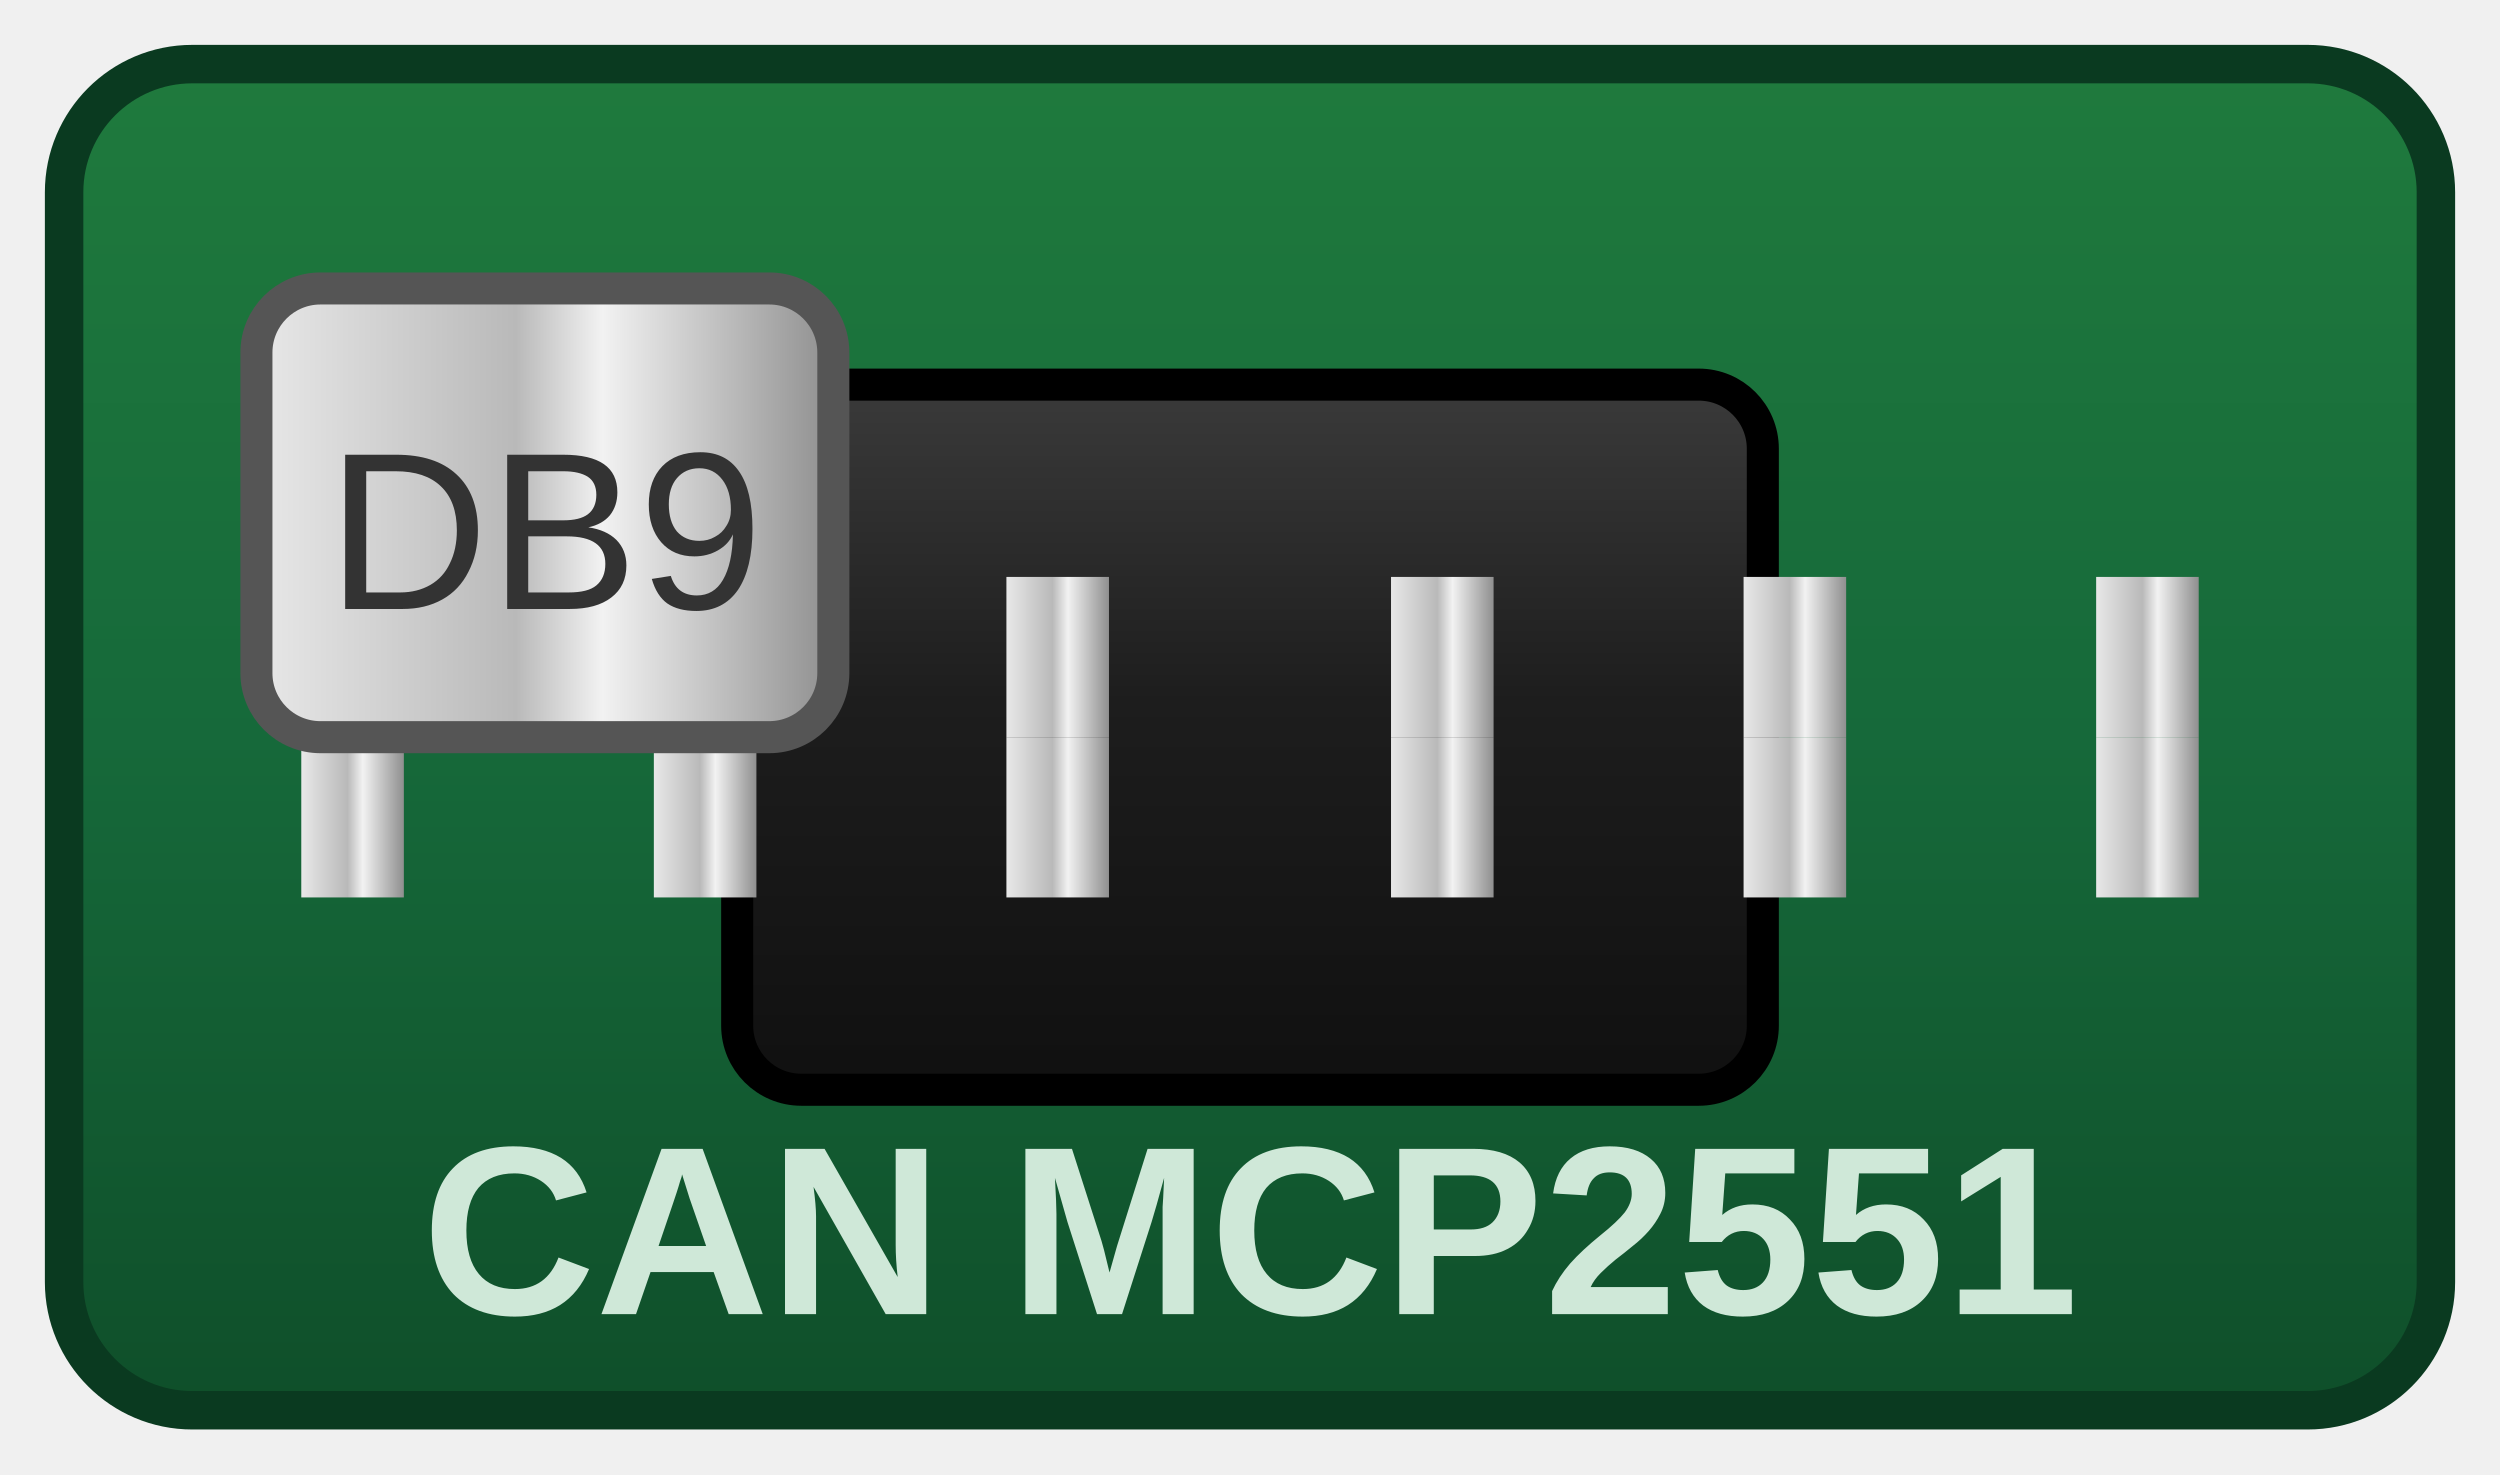
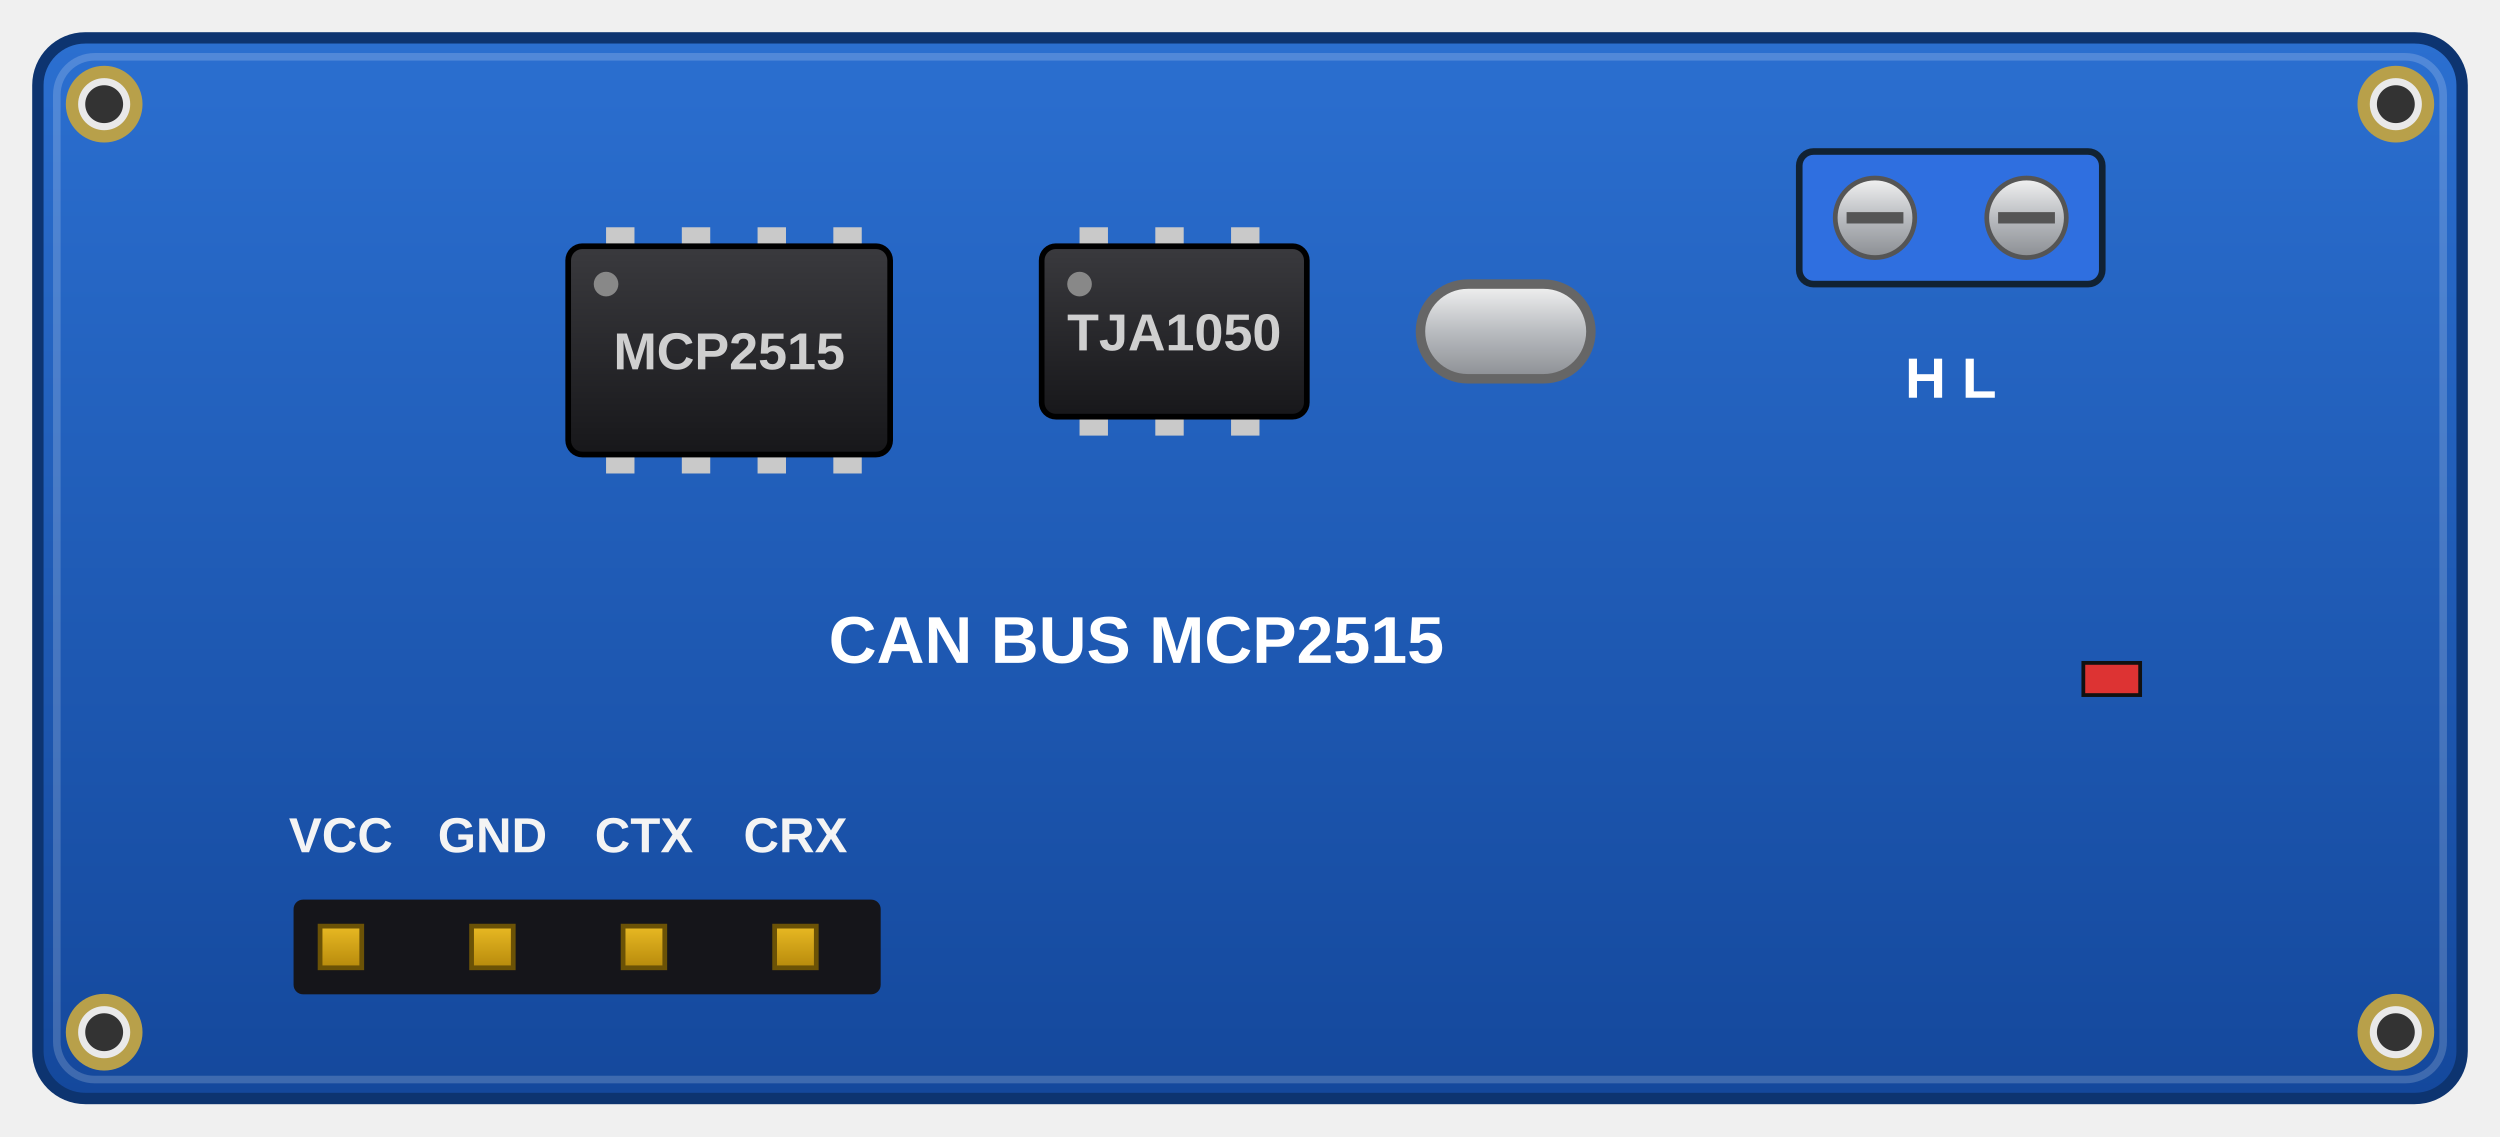
- <svg xmlns="http://www.w3.org/2000/svg" viewBox="0 0 78 46" width="78" height="46">
+ <svg xmlns="http://www.w3.org/2000/svg" viewBox="0 0 264 120" width="264" height="120">
  <defs>
-     <linearGradient id="pcb" x1="0" y1="0" x2="0" y2="1">
-       <stop offset="0" stop-color="#1f7a3d" />
-       <stop offset="0.5" stop-color="#16693a" />
-       <stop offset="1" stop-color="#0f4f2a" />
+     <linearGradient id="gB" x1="0" y1="0" x2="0" y2="1">
+       <stop offset="0" stop-color="#2b6fd0" />
+       <stop offset="1" stop-color="#14489c" />
    </linearGradient>
-     <linearGradient id="pcb2" x1="0" y1="0" x2="1" y2="1">
-       <stop offset="0" stop-color="#24506b" />
-       <stop offset="0.5" stop-color="#1b3f56" />
-       <stop offset="1" stop-color="#12303f" />
+     <linearGradient id="gG" x1="0" y1="0" x2="0" y2="1">
+       <stop offset="0" stop-color="#2f9a4f" />
+       <stop offset="1" stop-color="#176b33" />
    </linearGradient>
-     <linearGradient id="chip" x1="0" y1="0" x2="0" y2="1">
-       <stop offset="0" stop-color="#3a3a3a" />
-       <stop offset="0.45" stop-color="#1d1d1d" />
-       <stop offset="1" stop-color="#101010" />
+     <linearGradient id="gR" x1="0" y1="0" x2="0" y2="1">
+       <stop offset="0" stop-color="#d63b3b" />
+       <stop offset="1" stop-color="#9c1c1c" />
    </linearGradient>
-     <linearGradient id="metal" x1="0" y1="0" x2="1" y2="0">
-       <stop offset="0" stop-color="#e8e8e8" />
-       <stop offset="0.45" stop-color="#b9b9b9" />
-       <stop offset="0.6" stop-color="#f2f2f2" />
-       <stop offset="1" stop-color="#8f8f8f" />
+     <linearGradient id="gP" x1="0" y1="0" x2="0" y2="1">
+       <stop offset="0" stop-color="#6a3aa8" />
+       <stop offset="1" stop-color="#43207c" />
    </linearGradient>
-     <linearGradient id="gold" x1="0" y1="0" x2="0" y2="1">
-       <stop offset="0" stop-color="#ffe07a" />
-       <stop offset="1" stop-color="#c79a1e" />
+     <linearGradient id="gK" x1="0" y1="0" x2="0" y2="1">
+       <stop offset="0" stop-color="#3a3a3e" />
+       <stop offset="1" stop-color="#17171a" />
    </linearGradient>
-     <linearGradient id="glass" x1="0" y1="0" x2="1" y2="1">
-       <stop offset="0" stop-color="#ffffff" stop-opacity="0.55" />
-       <stop offset="0.5" stop-color="#cfe8ff" stop-opacity="0.2" />
-       <stop offset="1" stop-color="#7fb2e0" stop-opacity="0.45" />
+     <linearGradient id="gY" x1="0" y1="0" x2="0" y2="1">
+       <stop offset="0" stop-color="#e8b923" />
+       <stop offset="1" stop-color="#b78a0c" />
    </linearGradient>
-     <linearGradient id="red" x1="0" y1="0" x2="0" y2="1">
-       <stop offset="0" stop-color="#ff6b5e" />
-       <stop offset="1" stop-color="#b3271c" />
+     <linearGradient id="gM" x1="0" y1="0" x2="0" y2="1">
+       <stop offset="0" stop-color="#f2f2f2" />
+       <stop offset="0.5" stop-color="#b9bcc0" />
+       <stop offset="1" stop-color="#8b8e93" />
    </linearGradient>
-     <radialGradient id="glow" cx="0.5" cy="0.5" r="0.5">
-       <stop offset="0" stop-color="#fff" stop-opacity="0.9" />
-       <stop offset="1" stop-color="#fff" stop-opacity="0" />
+     <linearGradient id="gV" x1="0" y1="0" x2="1" y2="0">
+       <stop offset="0" stop-color="#8d9094" />
+       <stop offset="0.35" stop-color="#f4f4f4" />
+       <stop offset="1" stop-color="#7c7f84" />
+     </linearGradient>
+     <radialGradient id="gGl" cx="0.35" cy="0.3" r="0.8">
+       <stop offset="0" stop-color="#ffffff" stop-opacity=".9" />
+       <stop offset="1" stop-color="#cfe6f5" stop-opacity=".35" />
    </radialGradient>
  </defs>
-   <rect x="2" y="2" width="74" height="42" rx="4" fill="url(#pcb)" stroke="#0a3a20" stroke-width="1.2" />
-   <rect x="23" y="12" width="32" height="22" rx="2" fill="url(#chip)" stroke="#000" />
-   <rect x="9.4" y="18" width="3.2" height="5" fill="url(#metal)" />
-   <rect x="20.4" y="18" width="3.2" height="5" fill="url(#metal)" />
-   <rect x="31.4" y="18" width="3.2" height="5" fill="url(#metal)" />
-   <rect x="43.4" y="18" width="3.2" height="5" fill="url(#metal)" />
-   <rect x="54.4" y="18" width="3.2" height="5" fill="url(#metal)" />
-   <rect x="65.4" y="18" width="3.2" height="5" fill="url(#metal)" />
-   <rect x="9.4" y="23" width="3.2" height="5" fill="url(#metal)" />
-   <rect x="20.4" y="23" width="3.2" height="5" fill="url(#metal)" />
-   <rect x="31.4" y="23" width="3.2" height="5" fill="url(#metal)" />
-   <rect x="43.4" y="23" width="3.2" height="5" fill="url(#metal)" />
-   <rect x="54.4" y="23" width="3.2" height="5" fill="url(#metal)" />
-   <rect x="65.4" y="23" width="3.2" height="5" fill="url(#metal)" />
-   <rect x="8" y="9" width="18" height="14" rx="2" fill="url(#metal)" stroke="#555" />
-   <text x="17" y="19" font-size="7" text-anchor="middle" fill="#333" font-family="Arial">DB9</text>
-   <text x="39" y="41" font-family="Arial,Helvetica,sans-serif" font-size="7.5" font-weight="bold" fill="#cfe8d8" text-anchor="middle">CAN MCP2551</text>
+   <rect x="4" y="4" width="256" height="112" rx="5" fill="url(#gB)" stroke="#0d3470" stroke-width="1.2" />
+   <rect x="6" y="6" width="252" height="108" rx="4" fill="none" stroke="#fff" stroke-opacity=".18" stroke-width=".8" />
+   <circle cx="11" cy="11" r="3.4" fill="#e9e9e9" stroke="#b8a04a" stroke-width="1.3" />
+   <circle cx="11" cy="11" r="2" fill="#333" />
+   <circle cx="253" cy="11" r="3.4" fill="#e9e9e9" stroke="#b8a04a" stroke-width="1.3" />
+   <circle cx="253" cy="11" r="2" fill="#333" />
+   <circle cx="11" cy="109" r="3.4" fill="#e9e9e9" stroke="#b8a04a" stroke-width="1.3" />
+   <circle cx="11" cy="109" r="2" fill="#333" />
+   <circle cx="253" cy="109" r="3.4" fill="#e9e9e9" stroke="#b8a04a" stroke-width="1.3" />
+   <circle cx="253" cy="109" r="2" fill="#333" />
+   <rect x="64" y="24" width="3" height="3" fill="#c9c9c9" />
+   <rect x="64" y="47" width="3" height="3" fill="#c9c9c9" />
+   <rect x="72" y="24" width="3" height="3" fill="#c9c9c9" />
+   <rect x="72" y="47" width="3" height="3" fill="#c9c9c9" />
+   <rect x="80" y="24" width="3" height="3" fill="#c9c9c9" />
+   <rect x="80" y="47" width="3" height="3" fill="#c9c9c9" />
+   <rect x="88" y="24" width="3" height="3" fill="#c9c9c9" />
+   <rect x="88" y="47" width="3" height="3" fill="#c9c9c9" />
+   <rect x="60" y="26" width="34" height="22" rx="1.5" fill="url(#gK)" stroke="#000" stroke-width=".6" />
+   <circle cx="64" cy="30" r="1.3" fill="#888" />
+   <text x="77.0" y="39.0" font-family="Arial,Helvetica,sans-serif" font-size="5.5" font-weight="bold" fill="#cfcfcf" text-anchor="middle">MCP2515</text>
+   <rect x="114" y="24" width="3" height="3" fill="#c9c9c9" />
+   <rect x="114" y="43" width="3" height="3" fill="#c9c9c9" />
+   <rect x="122" y="24" width="3" height="3" fill="#c9c9c9" />
+   <rect x="122" y="43" width="3" height="3" fill="#c9c9c9" />
+   <rect x="130" y="24" width="3" height="3" fill="#c9c9c9" />
+   <rect x="130" y="43" width="3" height="3" fill="#c9c9c9" />
+   <rect x="110" y="26" width="28" height="18" rx="1.5" fill="url(#gK)" stroke="#000" stroke-width=".6" />
+   <circle cx="114" cy="30" r="1.3" fill="#888" />
+   <text x="124.0" y="37.0" font-family="Arial,Helvetica,sans-serif" font-size="5.5" font-weight="bold" fill="#cfcfcf" text-anchor="middle">TJA1050</text>
+   <rect x="150" y="30" width="18" height="10" rx="5" fill="url(#gM)" stroke="#666" />
+   <rect x="190" y="16" width="32" height="14" rx="1.5" fill="#2f6fe0" stroke="#123" stroke-width=".7" />
+   <circle cx="198.0" cy="23" r="4.2" fill="url(#gM)" stroke="#555" stroke-width=".5" />
+   <rect x="195.0" y="22.4" width="6" height="1.2" fill="#555" />
+   <circle cx="214.0" cy="23" r="4.2" fill="url(#gM)" stroke="#555" stroke-width=".5" />
+   <rect x="211.0" y="22.4" width="6" height="1.2" fill="#555" />
+   <text x="206" y="42" font-family="Arial,Helvetica,sans-serif" font-size="6" font-weight="bold" fill="#fff" text-anchor="middle">H   L</text>
+   <text x="120" y="70" font-family="Arial,Helvetica,sans-serif" font-size="7" font-weight="bold" fill="#fff" text-anchor="middle">CAN BUS MCP2515</text>
+   <rect x="31" y="95" width="62" height="10" fill="#15151a" rx="1" />
+   <rect x="33.8" y="97.8" width="4.4" height="4.4" fill="url(#gY)" stroke="#6b5206" stroke-width=".5" />
+   <text x="36" y="90" font-family="Arial,Helvetica,sans-serif" font-size="5.2" font-weight="bold" fill="#f4f4f4" text-anchor="middle">VCC</text>
+   <rect x="49.8" y="97.8" width="4.4" height="4.4" fill="url(#gY)" stroke="#6b5206" stroke-width=".5" />
+   <text x="52" y="90" font-family="Arial,Helvetica,sans-serif" font-size="5.2" font-weight="bold" fill="#f4f4f4" text-anchor="middle">GND</text>
+   <rect x="65.8" y="97.8" width="4.4" height="4.4" fill="url(#gY)" stroke="#6b5206" stroke-width=".5" />
+   <text x="68" y="90" font-family="Arial,Helvetica,sans-serif" font-size="5.2" font-weight="bold" fill="#f4f4f4" text-anchor="middle">CTX</text>
+   <rect x="81.8" y="97.8" width="4.4" height="4.4" fill="url(#gY)" stroke="#6b5206" stroke-width=".5" />
+   <text x="84" y="90" font-family="Arial,Helvetica,sans-serif" font-size="5.2" font-weight="bold" fill="#f4f4f4" text-anchor="middle">CRX</text>
+   <rect x="220" y="70" width="6" height="3.4" fill="#d33" stroke="#111" stroke-width=".4" />
</svg>
